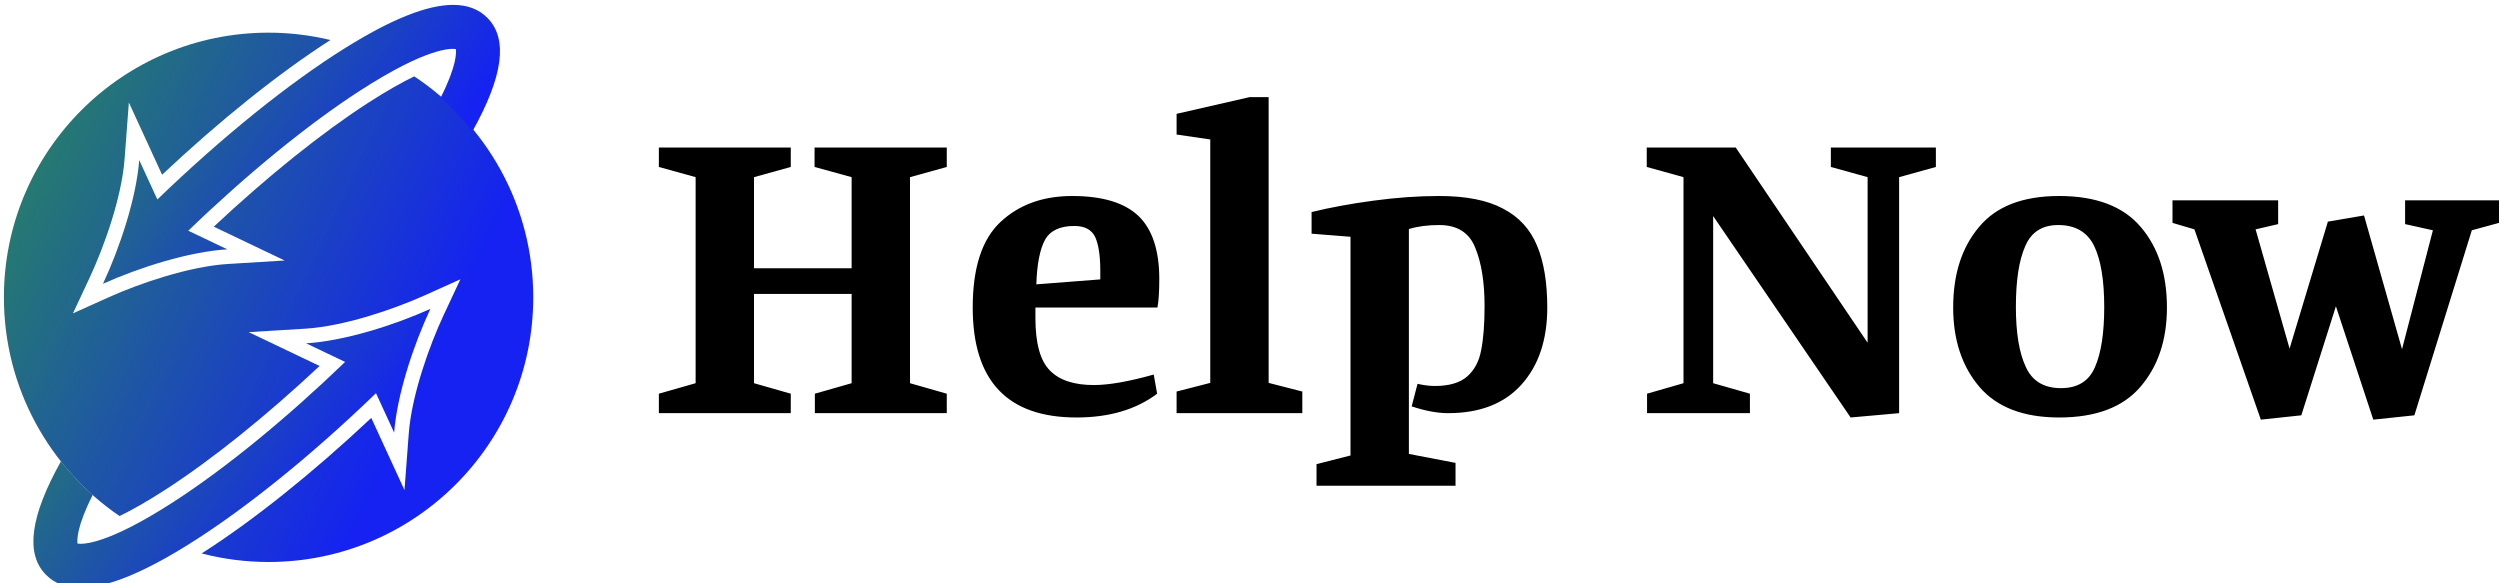
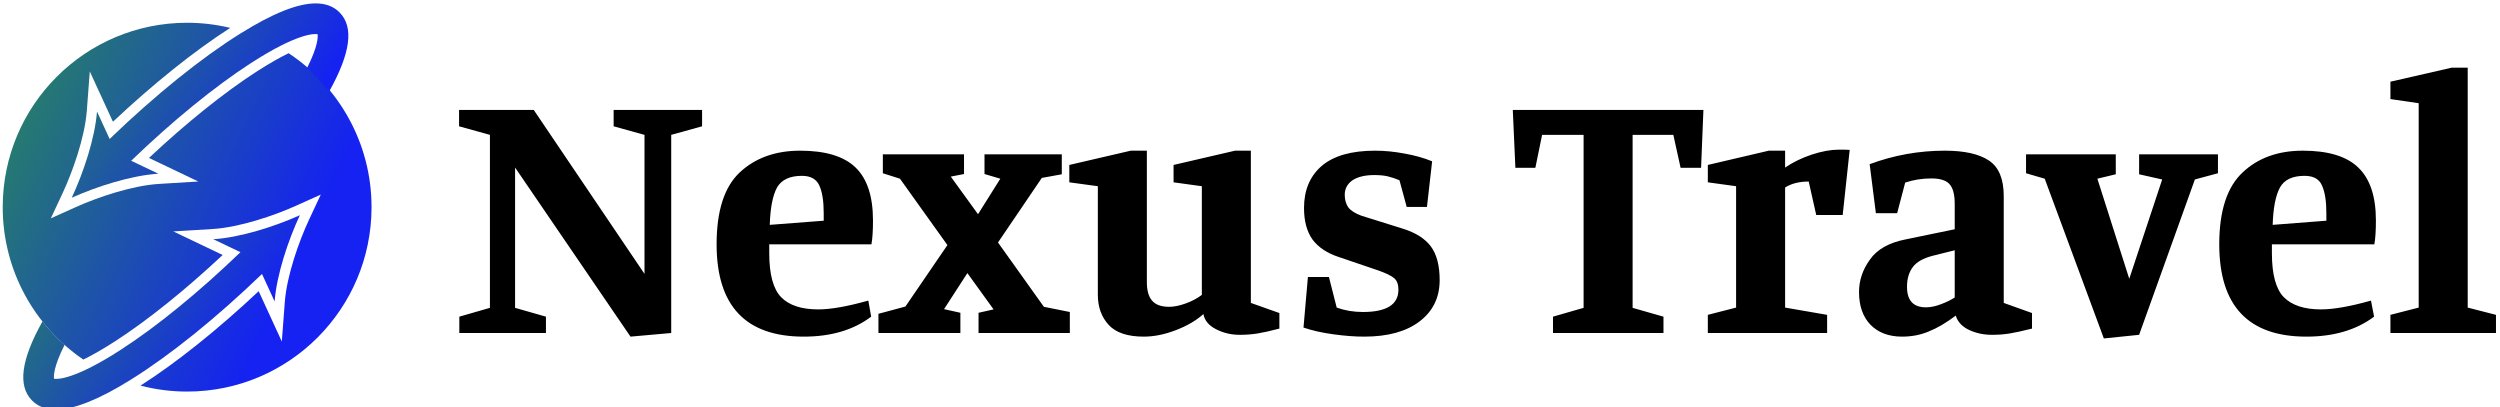
- <svg xmlns="http://www.w3.org/2000/svg" data-v-423bf9ae="" viewBox="0 0 386 90" class="iconLeft">
-   <g data-v-423bf9ae="" id="71f34e5f-1e4e-4465-829f-6b5646eae719" fill="#000000" transform="matrix(4.769475,0,0,4.769475,99.39248,-1.645468)">
-     <path d="M4.76 13.72L0.49 13.72L0.49 13.09L1.68 12.75L1.68 6.08L0.49 5.75L0.49 5.12L4.76 5.12L4.76 5.75L3.57 6.08L3.57 9.03L6.73 9.03L6.73 6.08L5.53 5.75L5.53 5.12L9.81 5.12L9.81 5.75L8.62 6.08L8.62 12.75L9.81 13.09L9.81 13.72L5.54 13.72L5.54 13.09L6.73 12.75L6.73 9.86L3.57 9.86L3.57 12.75L4.76 13.09L4.76 13.72ZM14.01 13.86Q10.65 13.86 10.65 10.30L10.65 10.30Q10.65 8.37 11.55 7.53Q12.45 6.69 13.87 6.69L13.87 6.69Q15.34 6.69 16.02 7.34Q16.69 7.99 16.69 9.38L16.69 9.38Q16.69 9.98 16.63 10.30L16.63 10.30L12.68 10.30L12.68 10.64Q12.68 11.87 13.15 12.34Q13.61 12.81 14.57 12.81L14.57 12.81Q15.30 12.81 16.51 12.47L16.51 12.47L16.62 13.09Q15.60 13.86 14.01 13.86L14.01 13.86ZM12.71 9.55L14.78 9.39L14.78 9.10Q14.78 8.40 14.62 8.03Q14.45 7.66 13.94 7.66L13.94 7.66Q13.24 7.66 12.99 8.11Q12.74 8.57 12.71 9.55L12.71 9.55ZM21.32 13.72L17.25 13.72L17.25 13.02L18.34 12.74L18.34 4.86L17.25 4.70L17.25 4.03L19.61 3.49L20.23 3.49L20.23 12.74L21.32 13.02L21.32 13.72ZM21.78 16.07L21.78 15.37L22.88 15.09L22.88 8.01L21.62 7.91L21.62 7.21Q22.51 6.99 23.63 6.84Q24.74 6.69 25.75 6.69L25.75 6.69Q27.06 6.69 27.82 7.10Q28.59 7.50 28.92 8.30Q29.25 9.09 29.25 10.30L29.25 10.30Q29.25 11.87 28.41 12.80Q27.58 13.72 26.04 13.72L26.04 13.72Q25.52 13.72 24.86 13.50L24.86 13.50L25.05 12.77Q25.35 12.84 25.61 12.84L25.61 12.84Q26.31 12.84 26.66 12.53Q27.01 12.22 27.11 11.68Q27.22 11.13 27.22 10.25L27.22 10.25Q27.22 9.10 26.92 8.37Q26.63 7.63 25.75 7.63L25.75 7.63Q25.19 7.63 24.77 7.76L24.77 7.76L24.77 15.04L26.28 15.33L26.28 16.07L21.78 16.07ZM38.43 5.75L38.43 5.12L41.83 5.12L41.83 5.75L40.64 6.08L40.64 13.72L39.07 13.86L34.62 7.34L34.62 12.75L35.81 13.09L35.81 13.72L32.48 13.72L32.48 13.09L33.66 12.75L33.66 6.08L32.47 5.75L32.47 5.12L35.35 5.12L39.62 11.44L39.62 6.08L38.43 5.75ZM45.82 6.69Q47.61 6.69 48.46 7.69Q49.31 8.68 49.31 10.30L49.31 10.30Q49.31 11.87 48.45 12.87Q47.60 13.86 45.82 13.86L45.82 13.86Q44.09 13.86 43.24 12.87Q42.39 11.87 42.39 10.30L42.39 10.30Q42.39 8.68 43.23 7.69Q44.06 6.69 45.82 6.69L45.82 6.69ZM47.28 10.28Q47.28 9.00 46.96 8.32Q46.63 7.63 45.79 7.63L45.79 7.63Q45.01 7.63 44.72 8.32Q44.42 9.00 44.42 10.28L44.42 10.28Q44.42 11.54 44.74 12.22Q45.05 12.91 45.88 12.91L45.88 12.91Q46.69 12.91 46.98 12.23Q47.28 11.55 47.28 10.28L47.28 10.28ZM60.06 7.56L59.18 7.80L57.32 13.79L55.99 13.93L54.78 10.26L53.66 13.79L52.35 13.93L50.20 7.77L49.49 7.56L49.49 6.83L52.91 6.83L52.91 7.60L52.18 7.77L53.28 11.63L54.52 7.52L55.69 7.32L56.92 11.65L57.92 7.80L57.02 7.60L57.02 6.83L60.06 6.83L60.06 7.56Z" />
+ <svg xmlns="http://www.w3.org/2000/svg" data-v-423bf9ae="" viewBox="0 0 554 90" class="iconLeft">
+   <g data-v-423bf9ae="" id="4d76f69b-3c20-4bfa-b56d-c675bbc530d7" fill="#000000" transform="matrix(5.747126,0,0,5.747126,98.91344,-5.057469)">
+     <path d="M6.45 5.75L6.45 5.12L9.86 5.12L9.86 5.75L8.67 6.08L8.67 13.72L7.10 13.86L2.65 7.34L2.65 12.75L3.84 13.09L3.84 13.72L0.50 13.72L0.50 13.09L1.68 12.75L1.68 6.08L0.49 5.75L0.49 5.12L3.37 5.12L7.64 11.44L7.64 6.08L6.45 5.75ZM13.78 13.86Q10.42 13.86 10.42 10.30L10.42 10.30Q10.42 8.37 11.31 7.53Q12.21 6.69 13.64 6.69L13.64 6.69Q15.11 6.69 15.78 7.34Q16.45 7.99 16.45 9.38L16.45 9.38Q16.45 9.98 16.39 10.30L16.39 10.30L12.45 10.30L12.45 10.64Q12.45 11.87 12.91 12.34Q13.37 12.81 14.34 12.81L14.34 12.81Q15.06 12.81 16.27 12.47L16.27 12.47L16.38 13.09Q15.36 13.86 13.78 13.86L13.78 13.86ZM12.47 9.55L14.55 9.39L14.55 9.10Q14.55 8.40 14.38 8.03Q14.21 7.66 13.71 7.66L13.71 7.66Q13.01 7.66 12.75 8.11Q12.50 8.57 12.47 9.55L12.47 9.55ZM24.04 12.91L24.04 13.72L20.52 13.72L20.52 12.94L21.10 12.81L20.09 11.41L19.19 12.80L19.82 12.94L19.82 13.72L16.66 13.72L16.66 12.98L17.70 12.70L19.32 10.33L17.49 7.77L16.83 7.56L16.83 6.83L19.96 6.83L19.96 7.59L19.45 7.69L20.50 9.14L21.36 7.77L20.75 7.59L20.75 6.83L23.73 6.83L23.73 7.60L22.96 7.74L21.27 10.23L23.04 12.71L24.04 12.91ZM32.12 13.55Q31.58 13.69 31.27 13.74Q30.95 13.79 30.59 13.79L30.59 13.79Q30.09 13.79 29.67 13.57Q29.26 13.36 29.19 12.99L29.19 12.99Q28.78 13.36 28.13 13.61Q27.48 13.86 26.89 13.86L26.89 13.86Q25.96 13.86 25.54 13.41Q25.12 12.95 25.12 12.25L25.12 12.25L25.12 8.06L24.02 7.91L24.02 7.24L26.39 6.69L27.01 6.69L27.01 11.76Q27.01 12.24 27.21 12.47Q27.41 12.71 27.87 12.71L27.87 12.71Q28.15 12.71 28.51 12.58Q28.87 12.45 29.13 12.25L29.13 12.25L29.13 8.06L28.04 7.91L28.04 7.24L30.41 6.69L31.02 6.69L31.02 12.56L32.12 12.95L32.12 13.55ZM35.78 7.63Q35.25 7.63 34.94 7.83Q34.64 8.04 34.64 8.39L34.64 8.39Q34.64 8.68 34.78 8.88Q34.93 9.07 35.29 9.20L35.29 9.20L36.89 9.70Q37.62 9.93 37.96 10.38Q38.30 10.84 38.30 11.68L38.30 11.68Q38.30 12.68 37.53 13.27Q36.76 13.86 35.39 13.86L35.39 13.86Q34.85 13.86 34.20 13.77Q33.54 13.68 33.05 13.51L33.05 13.51L33.22 11.56L34.03 11.56L34.33 12.74Q34.80 12.91 35.34 12.91L35.34 12.91Q36.71 12.91 36.71 12.05L36.71 12.05Q36.71 11.75 36.55 11.61Q36.39 11.47 35.94 11.31L35.94 11.31L34.41 10.79Q33.74 10.57 33.40 10.12Q33.07 9.66 33.07 8.90L33.07 8.90Q33.07 7.87 33.75 7.28Q34.44 6.69 35.81 6.69L35.81 6.69Q36.36 6.69 36.94 6.80Q37.52 6.90 38.01 7.10L38.01 7.10L37.81 8.86L37.03 8.86L36.75 7.83Q36.51 7.73 36.30 7.68Q36.09 7.63 35.78 7.63L35.78 7.63ZM41.22 7.35L41.12 5.12L48.47 5.12L48.38 7.35L47.59 7.35L47.31 6.08L45.74 6.08L45.74 12.75L46.93 13.09L46.93 13.72L42.67 13.72L42.67 13.09L43.85 12.75L43.85 6.08L42.25 6.08L41.99 7.35L41.22 7.35ZM52.53 7.88Q51.98 7.88 51.62 8.11L51.62 8.11L51.62 12.74L53.24 13.02L53.24 13.72L48.64 13.72L48.64 13.02L49.73 12.74L49.73 8.06L48.64 7.91L48.64 7.24L50.99 6.69L51.62 6.69L51.62 7.34Q52.08 7.03 52.65 6.84Q53.23 6.65 53.70 6.65L53.70 6.65Q54.03 6.65 54.11 6.66L54.11 6.66L53.84 9.17L52.82 9.17L52.53 7.88ZM57.26 7.76Q56.73 7.76 56.25 7.92L56.25 7.92L55.94 9.10L55.12 9.10L54.88 7.21Q56.28 6.69 57.78 6.69L57.78 6.69Q58.91 6.69 59.48 7.07Q60.05 7.45 60.05 8.44L60.05 8.44L60.05 12.56L61.14 12.95L61.14 13.55Q60.58 13.69 60.27 13.74Q59.96 13.79 59.60 13.79L59.60 13.79Q59.11 13.79 58.71 13.60Q58.31 13.41 58.20 13.05L58.20 13.05Q57.64 13.47 57.16 13.66Q56.69 13.86 56.13 13.86L56.13 13.86Q55.36 13.86 54.91 13.40Q54.47 12.94 54.47 12.14L54.47 12.14Q54.47 11.47 54.89 10.89Q55.30 10.30 56.27 10.11L56.27 10.11L58.16 9.72L58.16 8.74Q58.16 8.19 57.95 7.97Q57.75 7.76 57.26 7.76L57.26 7.76ZM57.32 10.74Q56.77 10.88 56.55 11.17Q56.32 11.47 56.32 11.94L56.32 11.94Q56.32 12.73 57.05 12.73L57.05 12.73Q57.32 12.73 57.63 12.61Q57.95 12.49 58.16 12.35L58.16 12.35L58.16 10.53L57.32 10.74ZM68.31 7.56L67.42 7.80L65.27 13.79L63.91 13.93L61.63 7.77L60.91 7.56L60.91 6.83L64.37 6.83L64.37 7.60L63.66 7.77L64.89 11.63L66.16 7.80L65.27 7.60L65.27 6.83L68.31 6.83L68.31 7.56ZM71.72 13.86Q68.36 13.86 68.36 10.30L68.36 10.30Q68.36 8.37 69.26 7.53Q70.15 6.69 71.58 6.69L71.58 6.69Q73.05 6.69 73.72 7.34Q74.40 7.99 74.40 9.38L74.40 9.38Q74.40 9.98 74.34 10.30L74.34 10.30L70.39 10.30L70.39 10.64Q70.39 11.87 70.85 12.34Q71.32 12.81 72.28 12.81L72.28 12.81Q73.01 12.81 74.21 12.47L74.21 12.47L74.33 13.09Q73.30 13.86 71.72 13.86L71.72 13.86ZM70.42 9.55L72.49 9.39L72.49 9.10Q72.49 8.40 72.32 8.03Q72.16 7.66 71.65 7.66L71.65 7.66Q70.95 7.66 70.70 8.11Q70.45 8.57 70.42 9.55L70.42 9.55ZM79.03 13.72L74.96 13.72L74.96 13.02L76.05 12.74L76.05 4.86L74.96 4.70L74.96 4.03L77.32 3.49L77.94 3.49L77.94 12.74L79.03 13.02L79.03 13.72Z" />
  </g>
  <defs data-v-423bf9ae="">
-     <linearGradient data-v-423bf9ae="" gradientTransform="rotate(25)" id="0b33464a-9acf-41ad-aac8-e283d8c40638" x1="0%" y1="0%" x2="100%" y2="0%">
+     <linearGradient data-v-423bf9ae="" gradientTransform="rotate(25)" id="83fe41fd-ec80-4099-8d4e-a3d288048748" x1="0%" y1="0%" x2="100%" y2="0%">
      <stop data-v-423bf9ae="" offset="0%" style="stop-color: rgb(40, 139, 88); stop-opacity: 1;" />
      <stop data-v-423bf9ae="" offset="100%" style="stop-color: rgb(21, 34, 241); stop-opacity: 1;" />
    </linearGradient>
  </defs>
-   <g data-v-423bf9ae="" id="103ff21b-59b7-40c7-b488-677af2253e87" transform="matrix(1.040703,0,0,1.040703,-10.2908,-6.274867)" stroke="none" fill="url(#0b33464a-9acf-41ad-aac8-e283d8c40638)">
+   <g data-v-423bf9ae="" id="af8358e2-a711-44e1-afbe-cb67b10e0cbd" transform="matrix(1.040703,0,0,1.040703,-10.2908,-6.274867)" stroke="none" fill="url(#83fe41fd-ec80-4099-8d4e-a3d288048748)">
    <path d="M61.086 59.727c-8.793 8.47-17.764 15.794-25.466 20.772-9.896 6.397-13.499 6.298-14.231 6.177-.079-.525-.125-2.521 2.252-7.208a39.398 39.398 0 01-4.713-4.993c-4.568 8.178-5.299 13.708-2.227 16.823 1.27 1.289 2.961 1.935 5.09 1.935 3.858 0 9.155-2.121 15.996-6.386 8.381-5.225 18.212-13.156 27.886-22.483l2.691 5.851c.428-5.652 2.867-12.995 5.377-18.361-5.402 2.432-12.779 4.766-18.438 5.112l5.783 2.761z" />
    <path d="M71.344 17.36c-1.787.867-4.048 2.124-6.878 3.952-6.874 4.444-14.911 10.9-22.859 18.348l10.507 5.017-8.379.514c-5.756.352-13.121 2.873-17.679 4.924l-5.344 2.405 2.483-5.308c2.117-4.526 4.744-11.852 5.179-17.604l.633-8.373 4.929 10.717c8.648-8.128 17.398-15.129 24.978-19.987a39.343 39.343 0 00-9.181-1.09c-21.686 0-39.266 17.58-39.266 39.266 0 13.487 6.802 25.383 17.16 32.452 1.777-.866 4.017-2.113 6.812-3.92 6.875-4.444 14.912-10.9 22.86-18.348l-10.508-5.018 8.379-.513c5.756-.353 13.121-2.874 17.679-4.925l5.344-2.406-2.483 5.308c-2.117 4.525-4.743 11.852-5.179 17.604l-.633 8.373-4.928-10.714c-8.72 8.193-17.541 15.241-25.165 20.104a39.341 39.341 0 009.929 1.269C71.42 89.407 89 71.827 89 50.142c0-13.701-7.021-25.756-17.656-32.782z" />
    <path d="M37.82 40.26c8.794-8.47 17.765-15.794 25.467-20.773 9.896-6.397 13.498-6.297 14.23-6.177.079.525.125 2.522-2.252 7.208a39.482 39.482 0 014.714 4.994c4.567-8.178 5.299-13.708 2.227-16.824-1.27-1.289-2.961-1.935-5.09-1.935-3.858 0-9.155 2.121-15.996 6.386-8.382 5.225-18.212 13.156-27.887 22.483l-2.691-5.851c-.427 5.651-2.867 12.995-5.377 18.361 5.403-2.432 12.78-4.766 18.438-5.112l-5.783-2.76z" />
  </g>
</svg>
